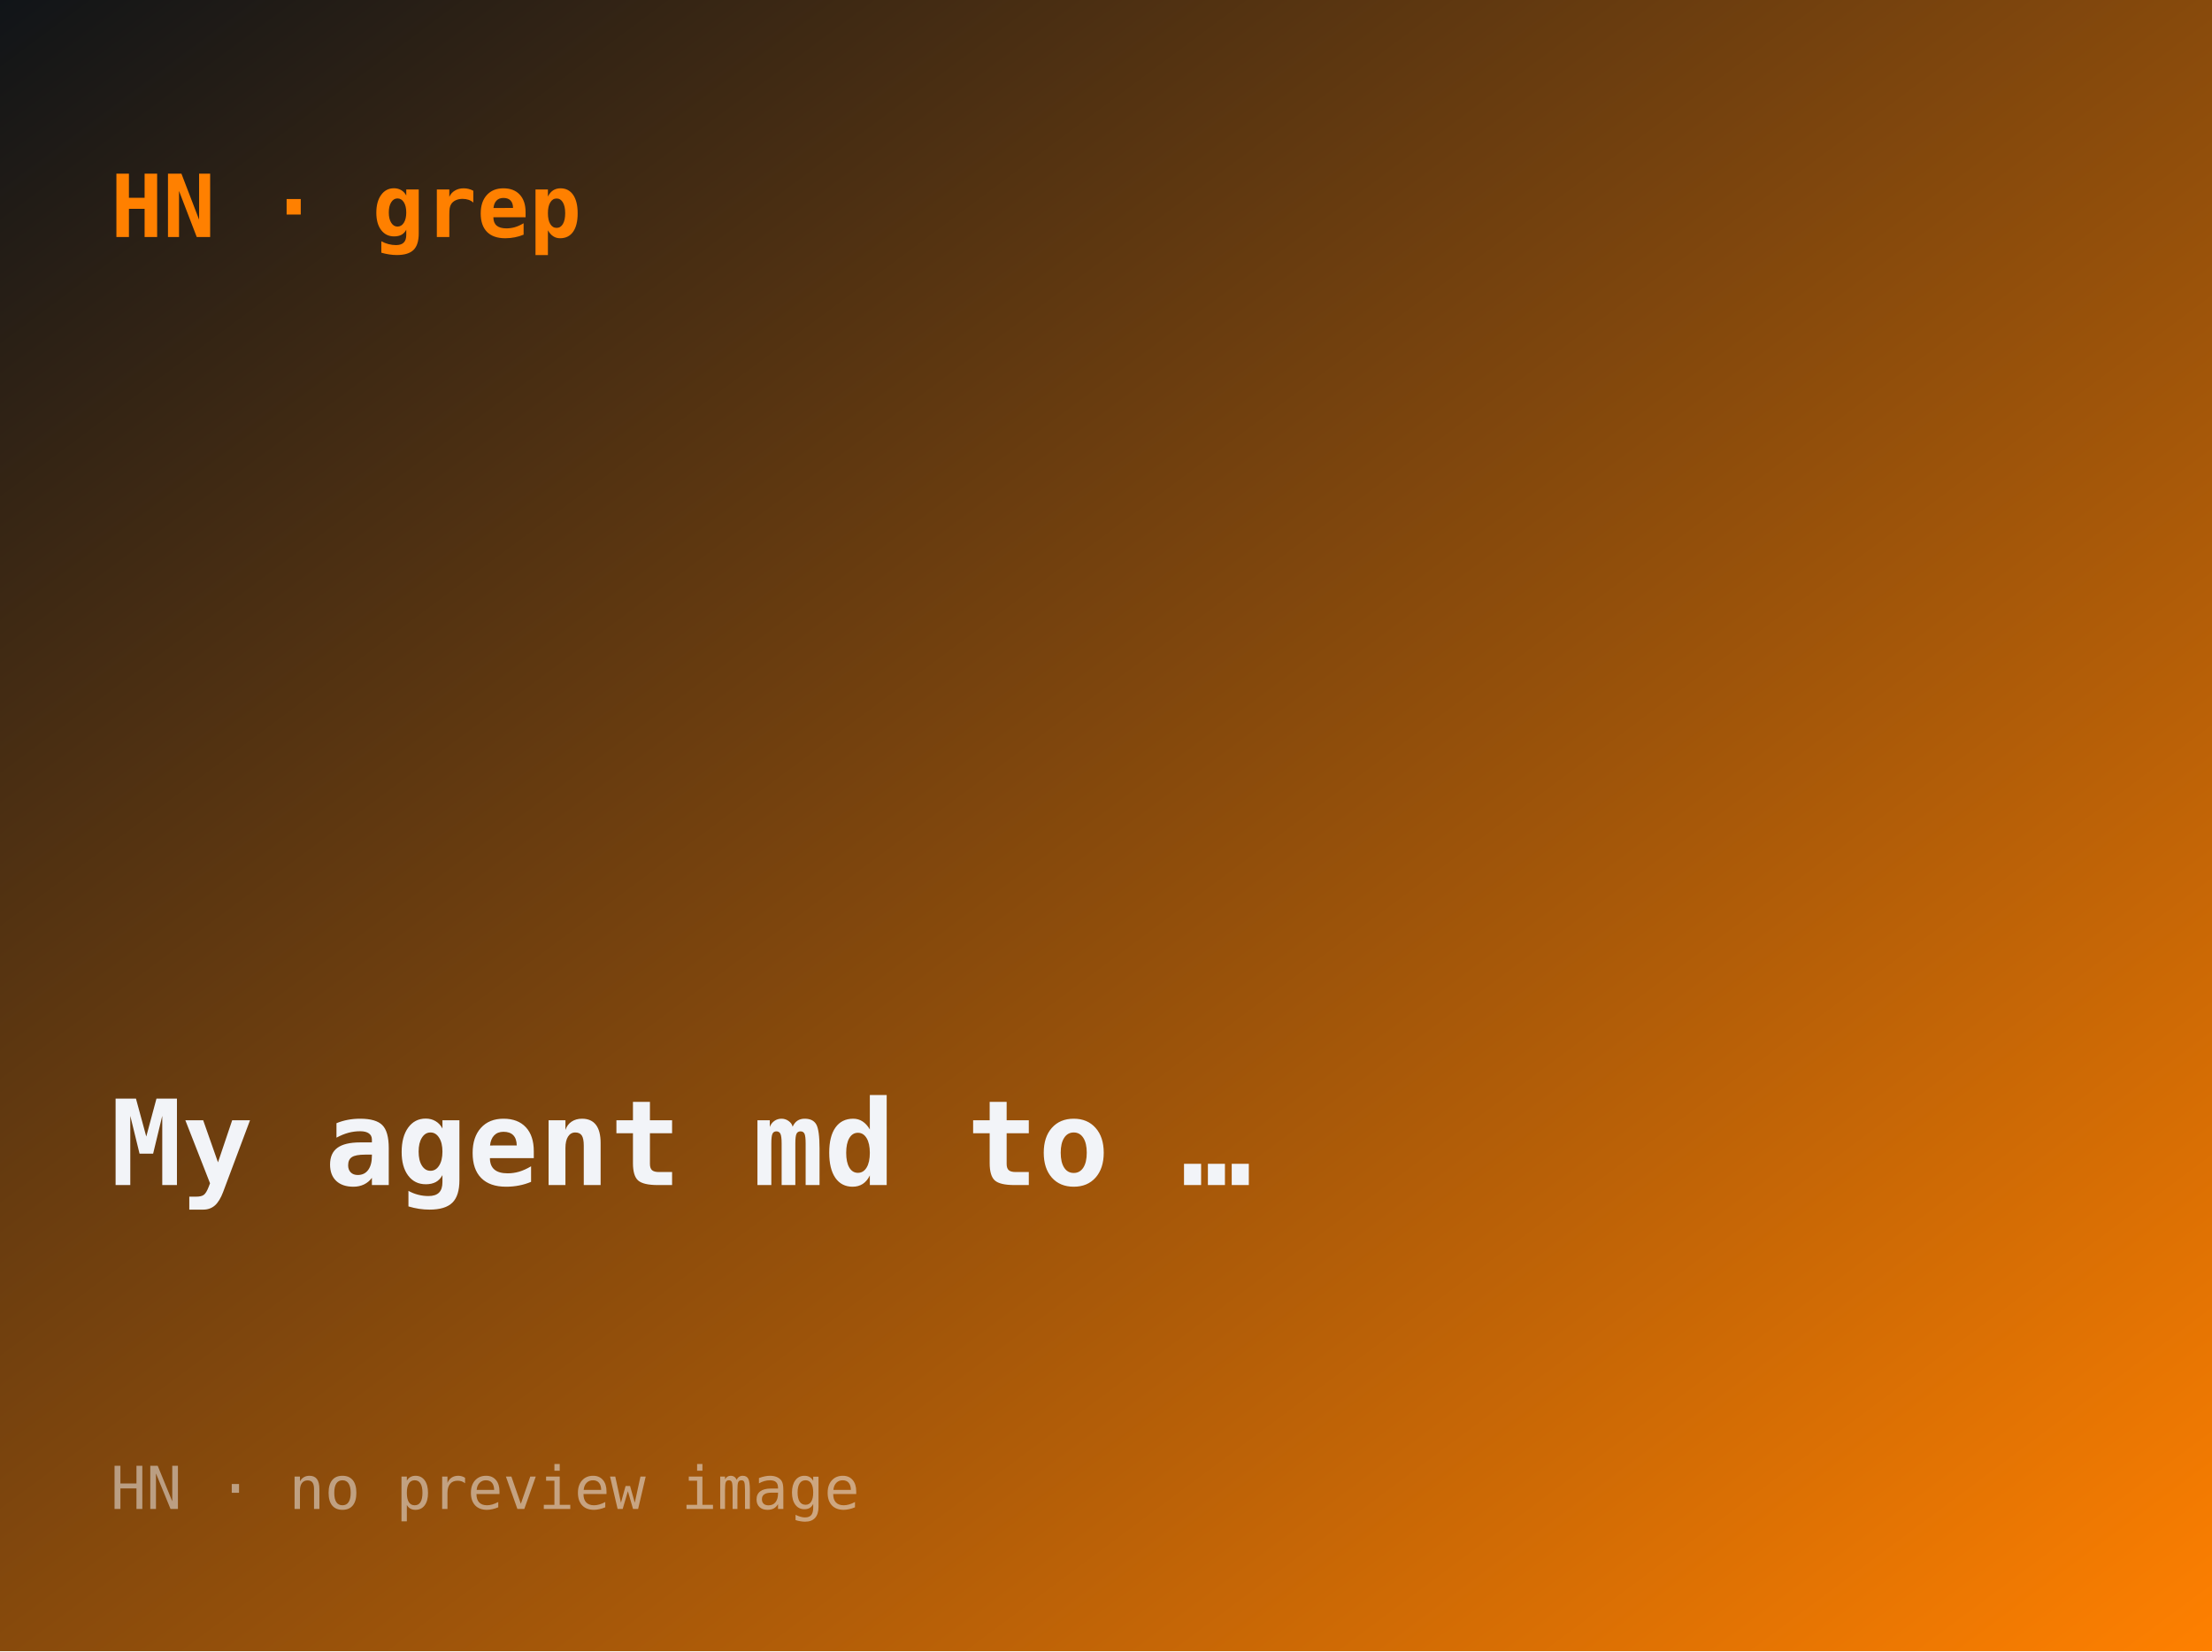
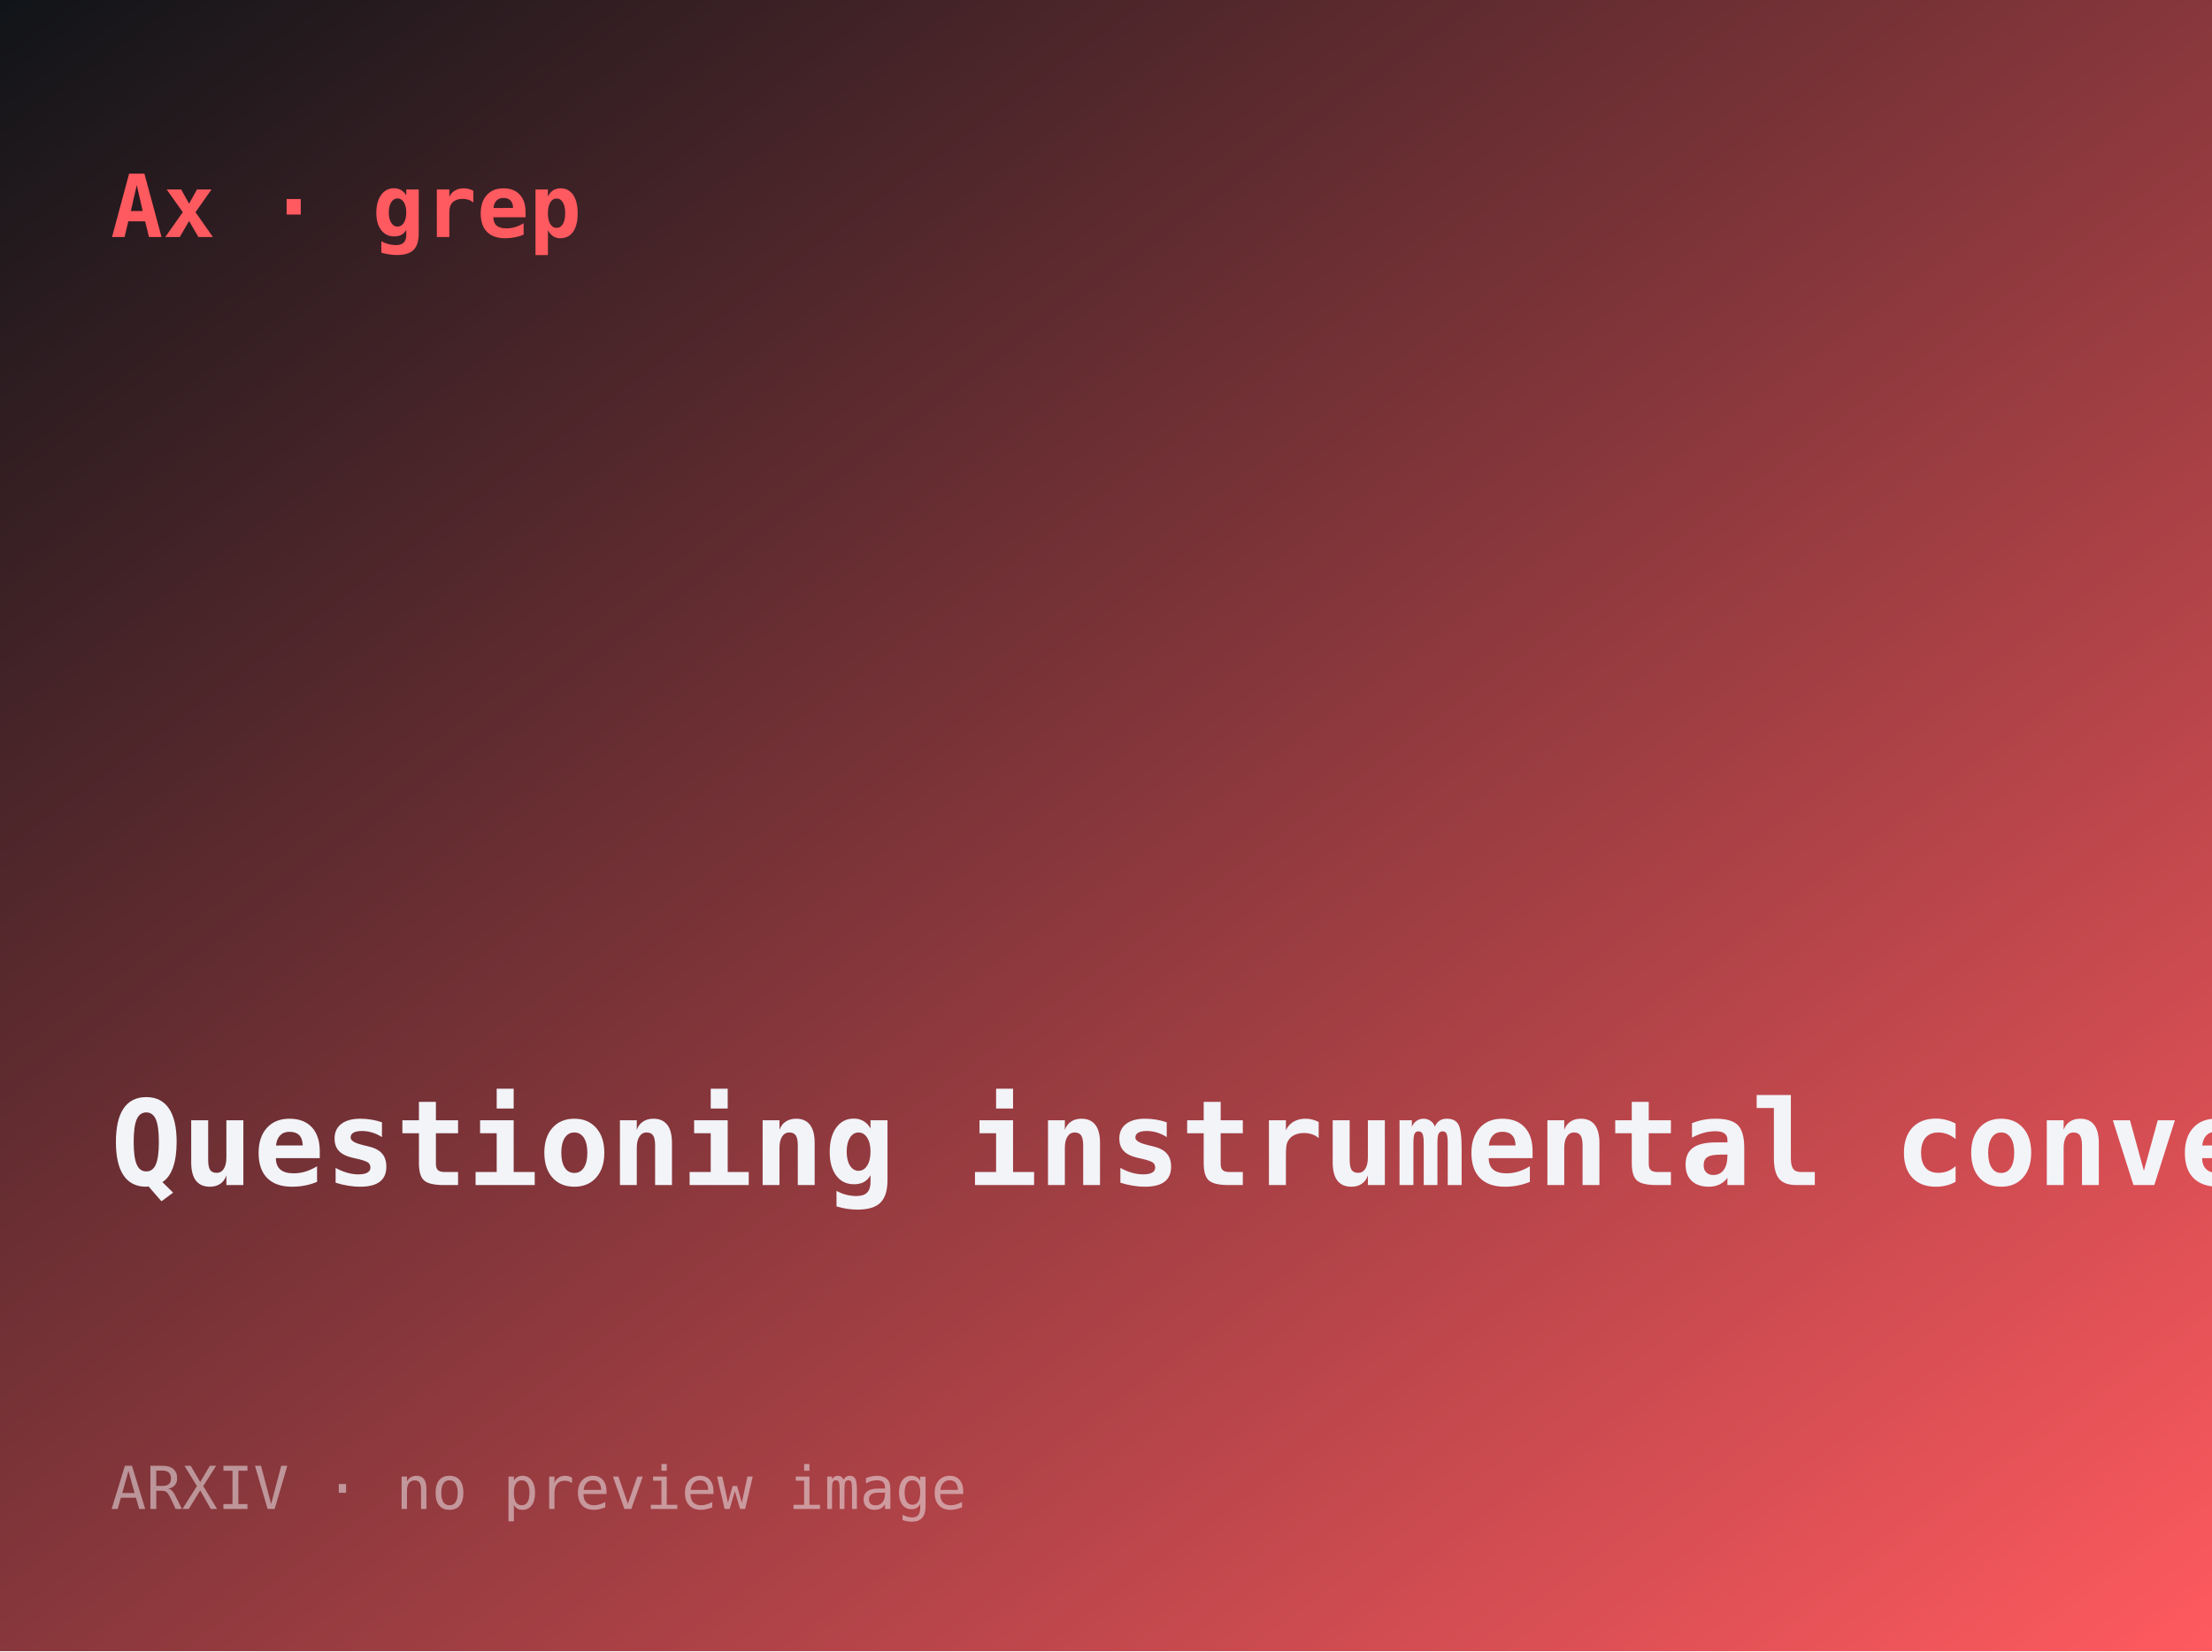
- <svg xmlns="http://www.w3.org/2000/svg" width="560" height="418" viewBox="0 0 560 418" role="img" aria-label="My agent.md to improve LLM-assisted code quality">
+ <svg xmlns="http://www.w3.org/2000/svg" width="560" height="418" viewBox="0 0 560 418" role="img" aria-label="Questioning instrumental convergence in RLVR: checkpoint evidence from OLMo-3">
  <defs>
    <linearGradient id="g" x1="0" y1="0" x2="1" y2="1">
      <stop offset="0" stop-color="#101418" />
-       <stop offset="1" stop-color="#ff8000" />
+       <stop offset="1" stop-color="#ff5a5f" />
    </linearGradient>
  </defs>
  <rect width="560" height="418" fill="url(#g)" />
-   <text x="28" y="60" font-family="ui-monospace,monospace" font-size="22" fill="#ff8000" font-weight="700">HN · grep</text>
-   <text x="28" y="300" font-family="ui-monospace,monospace" font-size="30" fill="#f2f4f8" font-weight="600">My agent md to …</text>
-   <text x="28" y="382" font-family="ui-monospace,monospace" font-size="15" fill="rgba(242,244,248,.5)">HN · no preview image</text>
+   <text x="28" y="60" font-family="ui-monospace,monospace" font-size="22" fill="#ff5a5f" font-weight="700">Ax · grep</text>
+   <text x="28" y="300" font-family="ui-monospace,monospace" font-size="30" fill="#f2f4f8" font-weight="600">Questioning instrumental convergence in …</text>
+   <text x="28" y="382" font-family="ui-monospace,monospace" font-size="15" fill="rgba(242,244,248,.5)">ARXIV · no preview image</text>
</svg>
